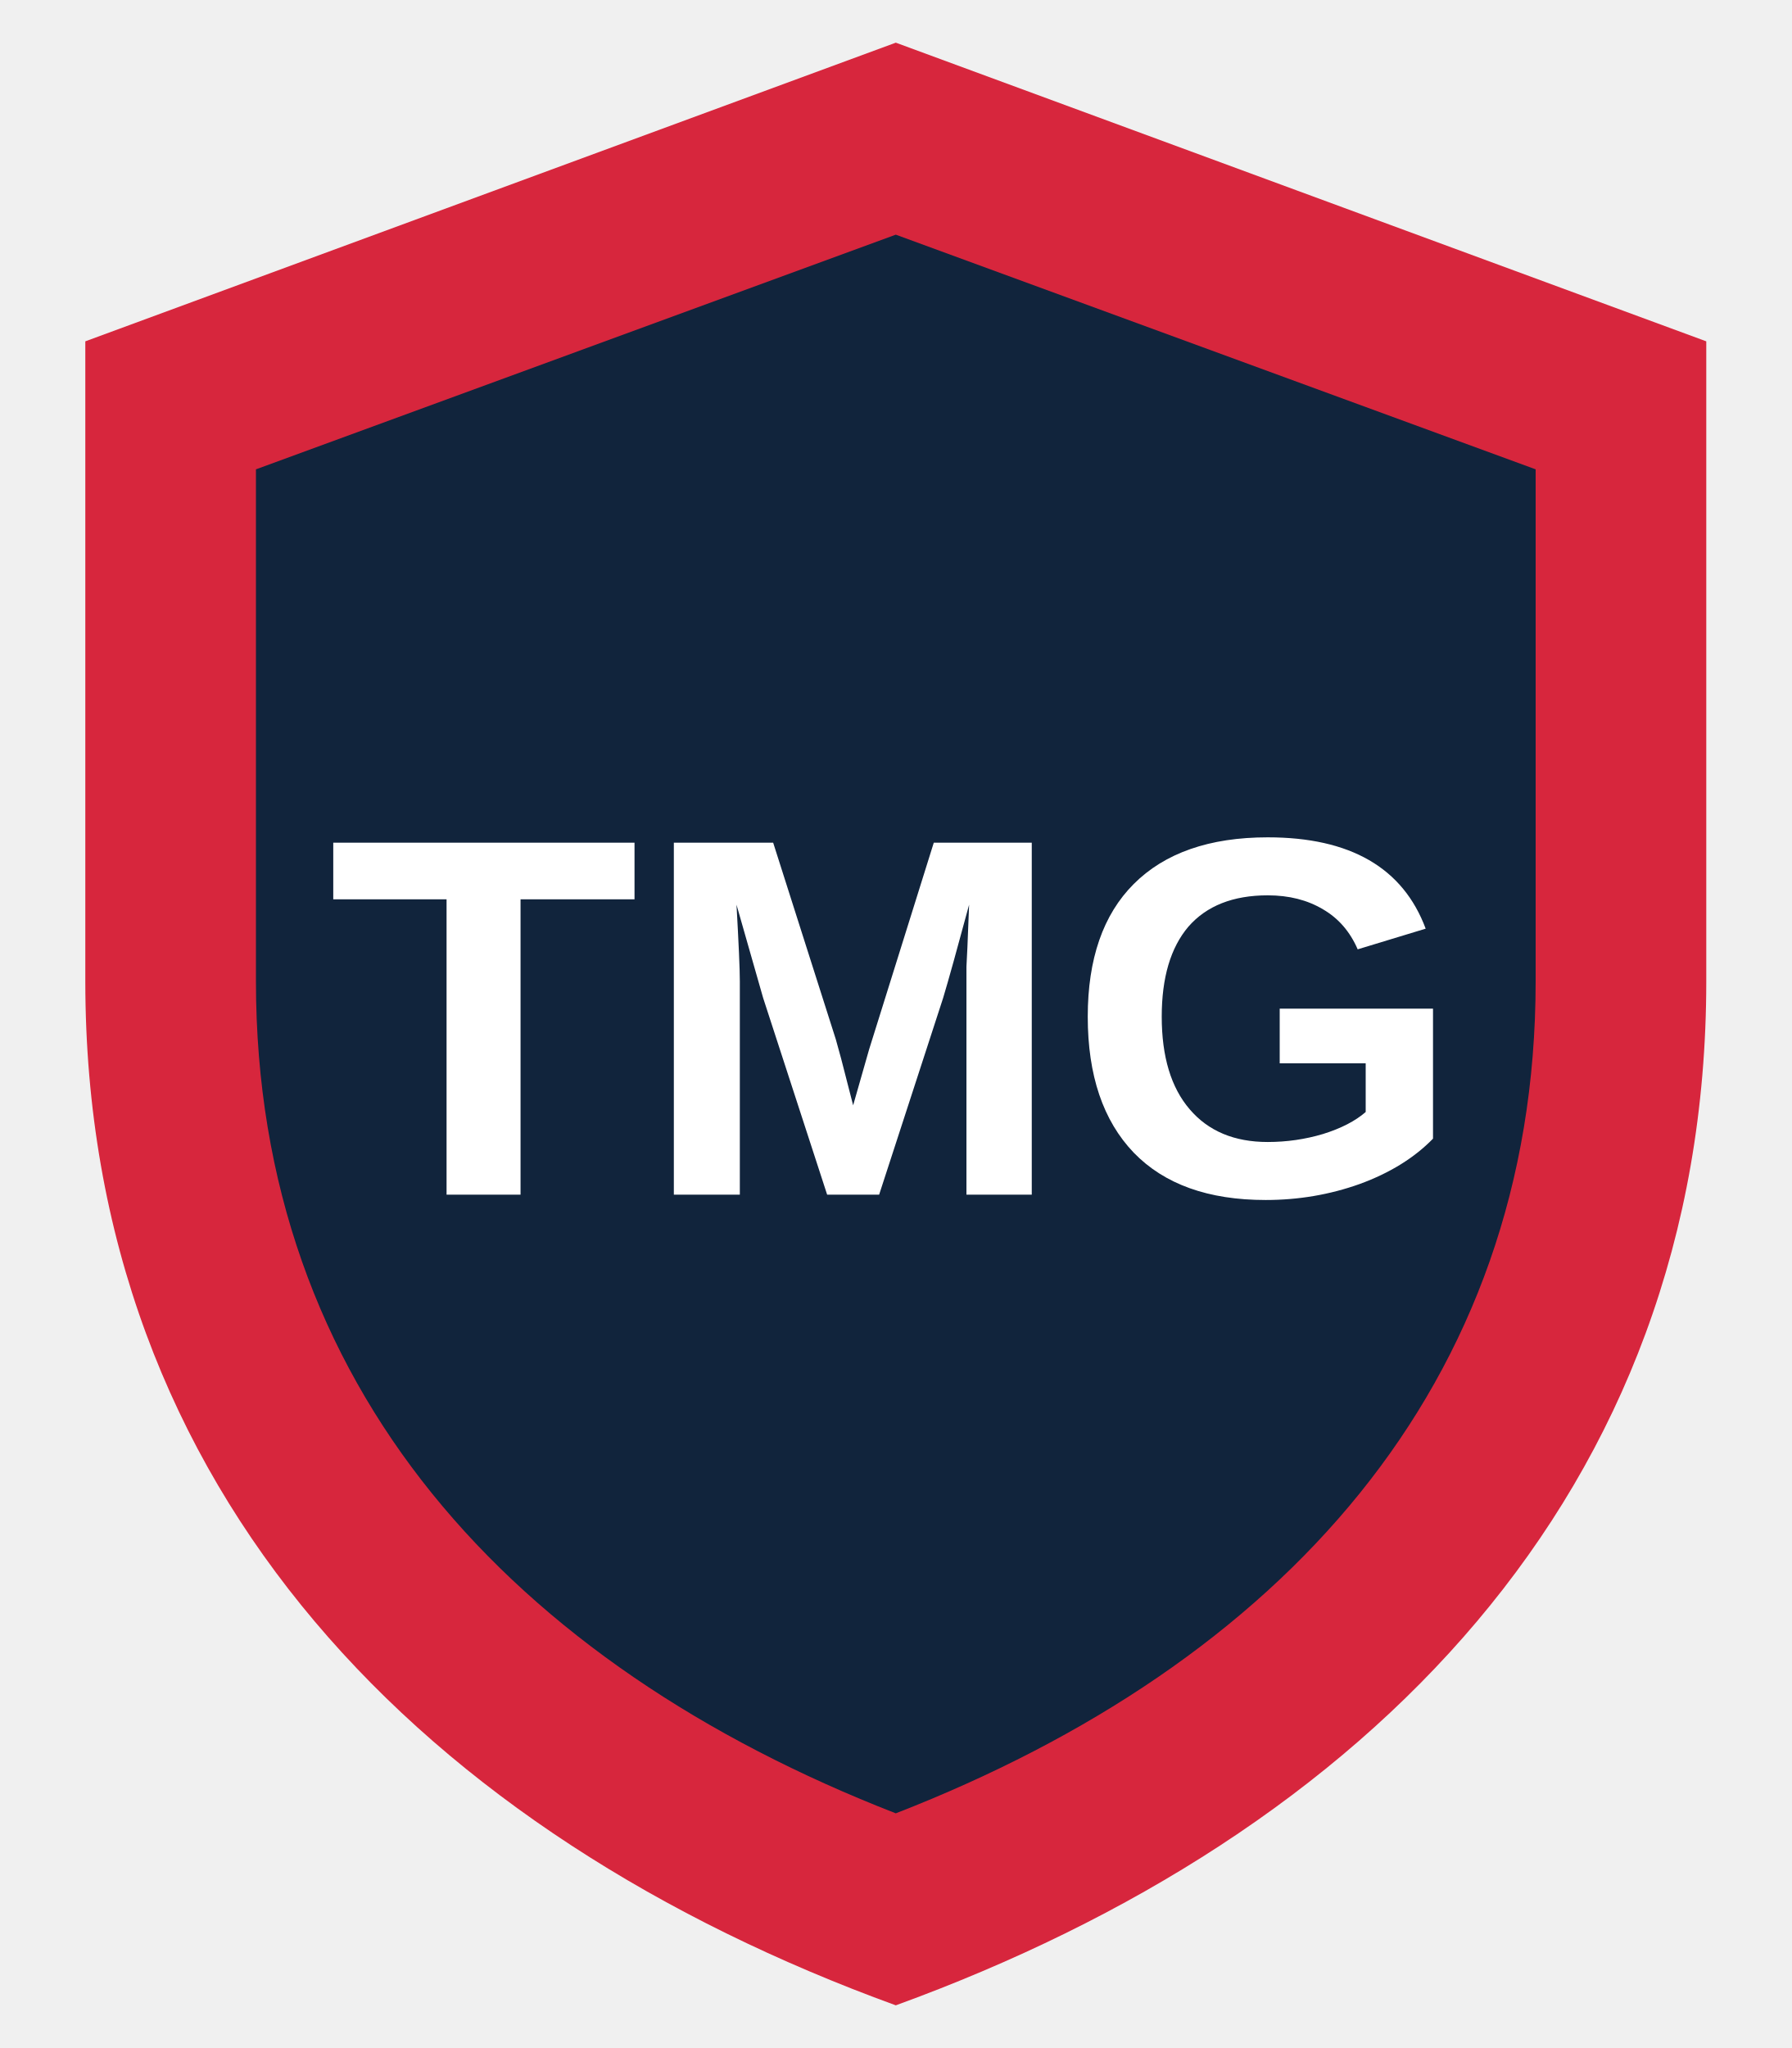
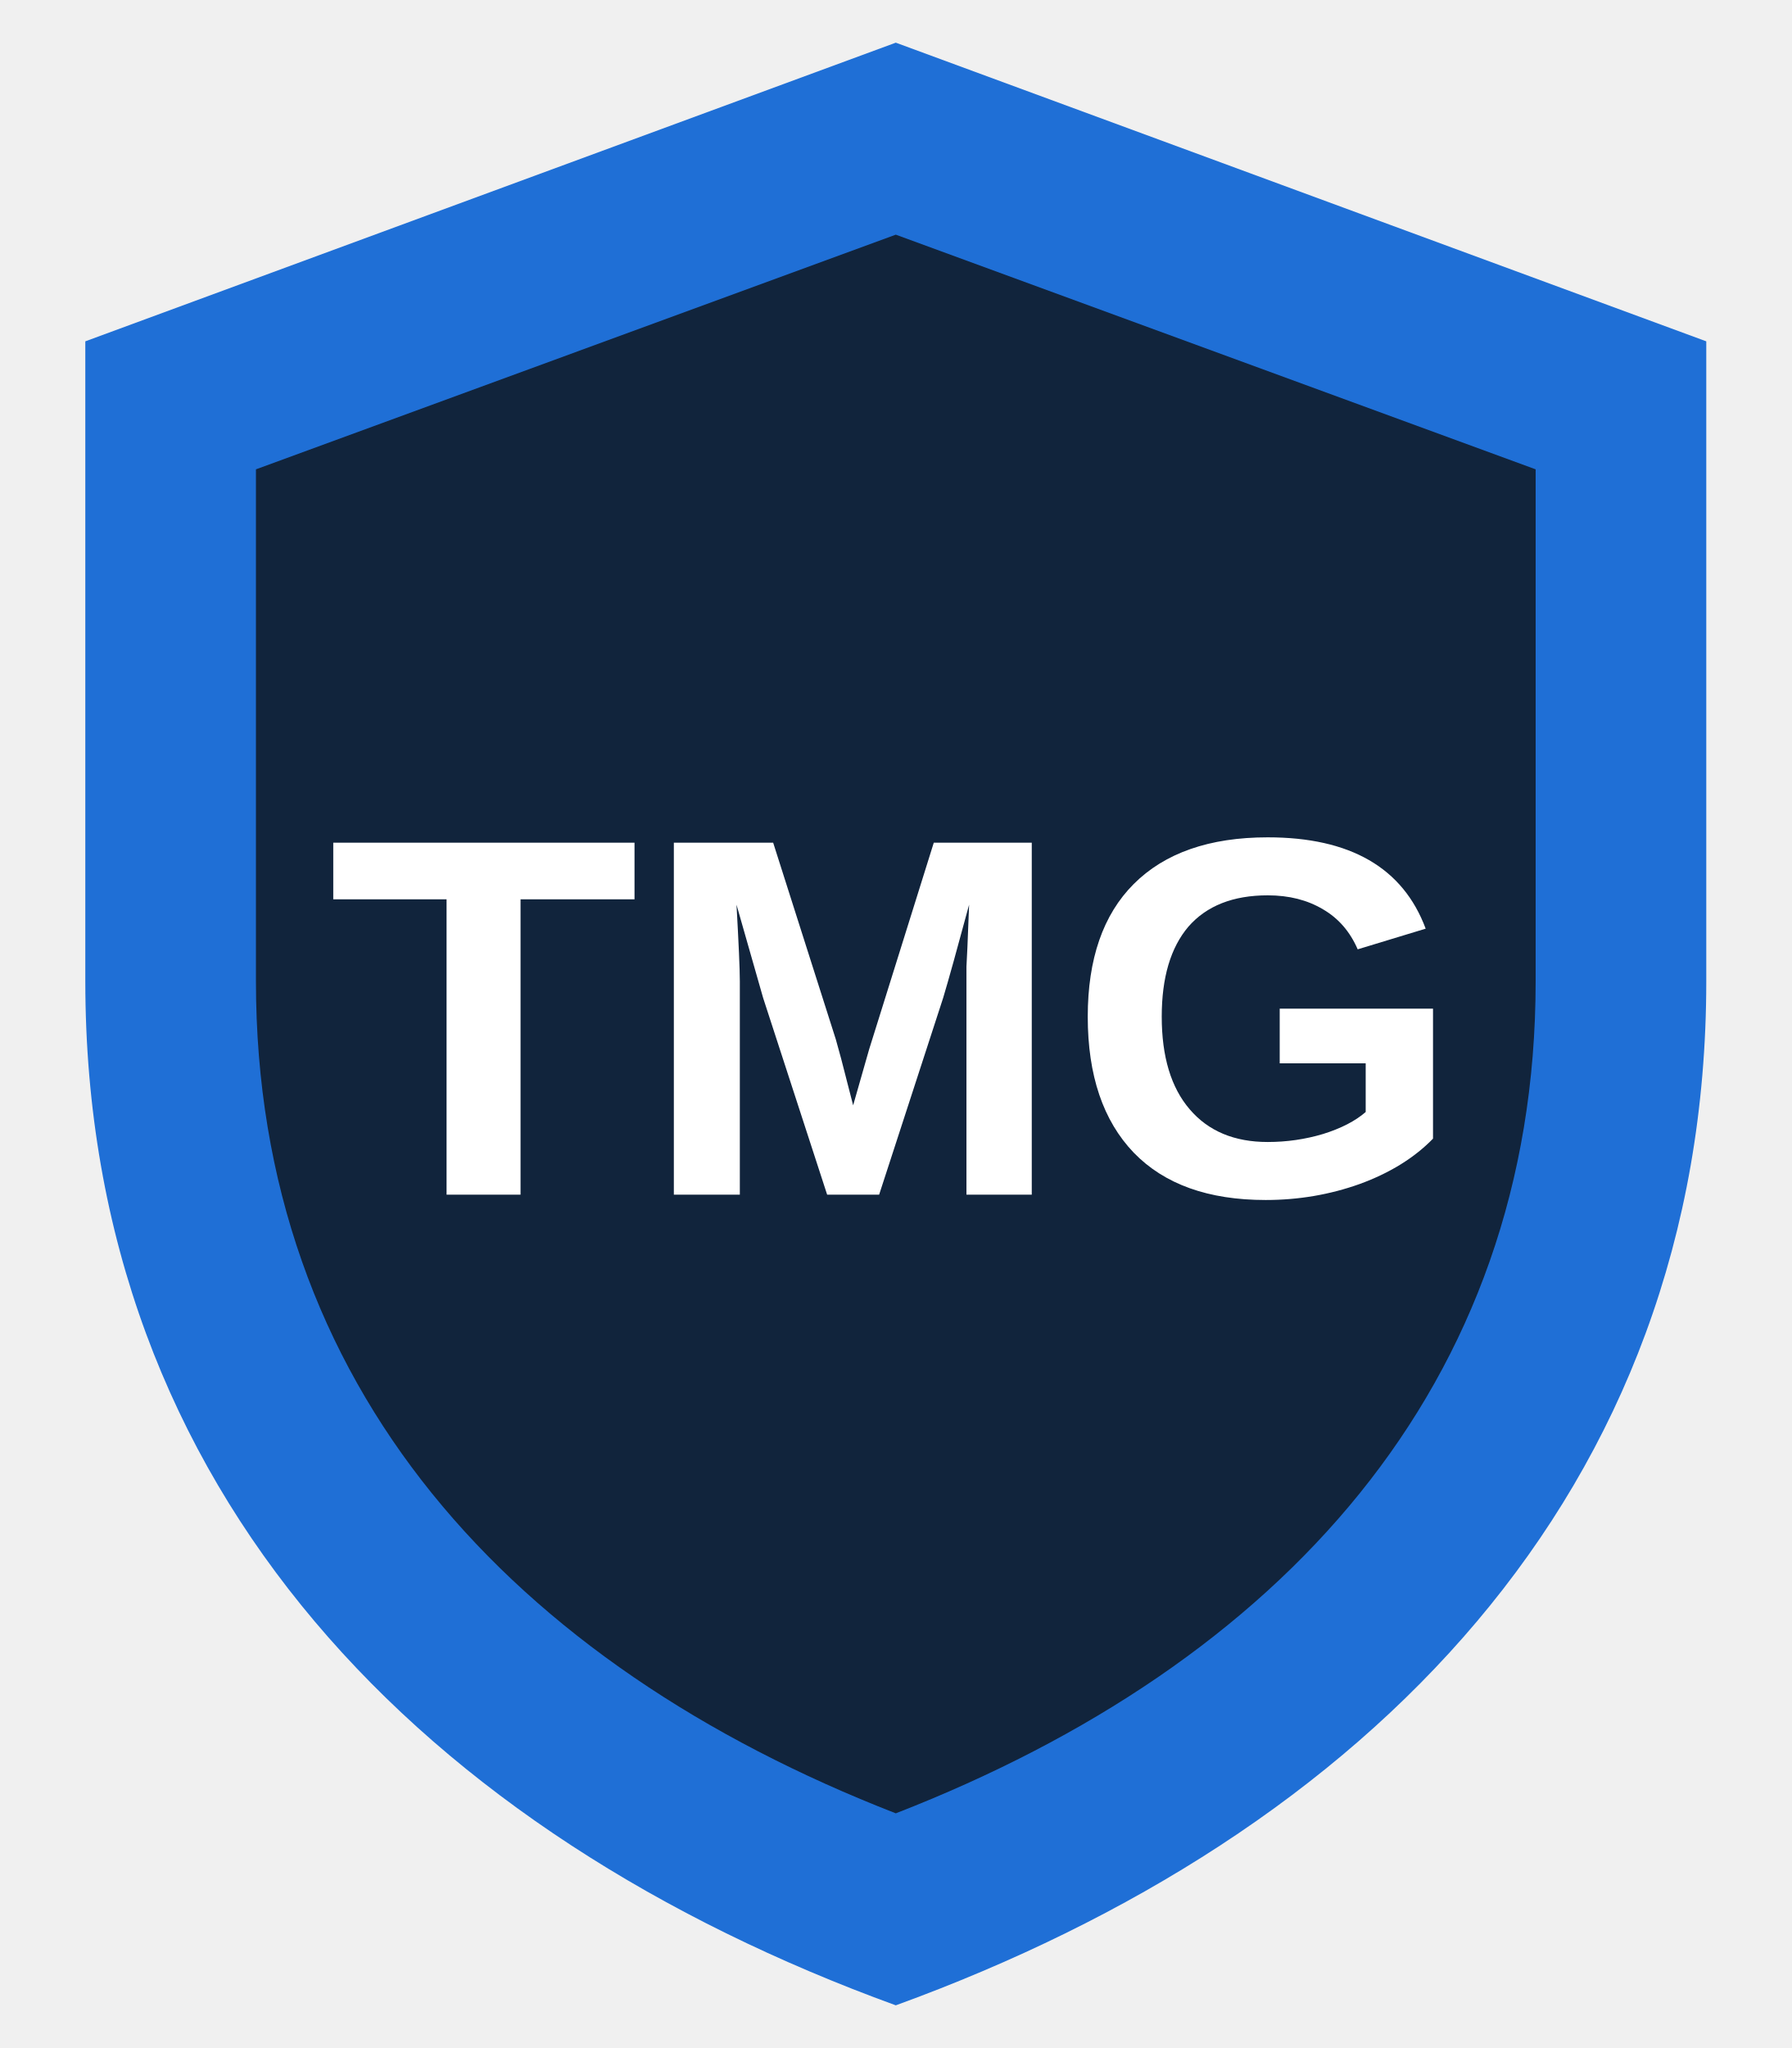
<svg xmlns="http://www.w3.org/2000/svg" viewBox="0 0 42 48">
-   <path d="M21 1 40 8v15c0 12-8 20-19 24C10 43 2 35 2 23V8z" fill="#d7263d" />
+   <path d="M21 1 40 8v15c0 12-8 20-19 24C10 43 2 35 2 23V8z" fill="#1f6fd6" />
  <path d="M21 5.5 36 11v12c0 9.5-6 16-15 19.5C12 39 6 32.5 6 23V11z" fill="#11243c" />
  <text x="21" y="28" text-anchor="middle" font-family="Arial,sans-serif" font-weight="800" font-size="12" fill="#fff">TMG</text>
</svg>
